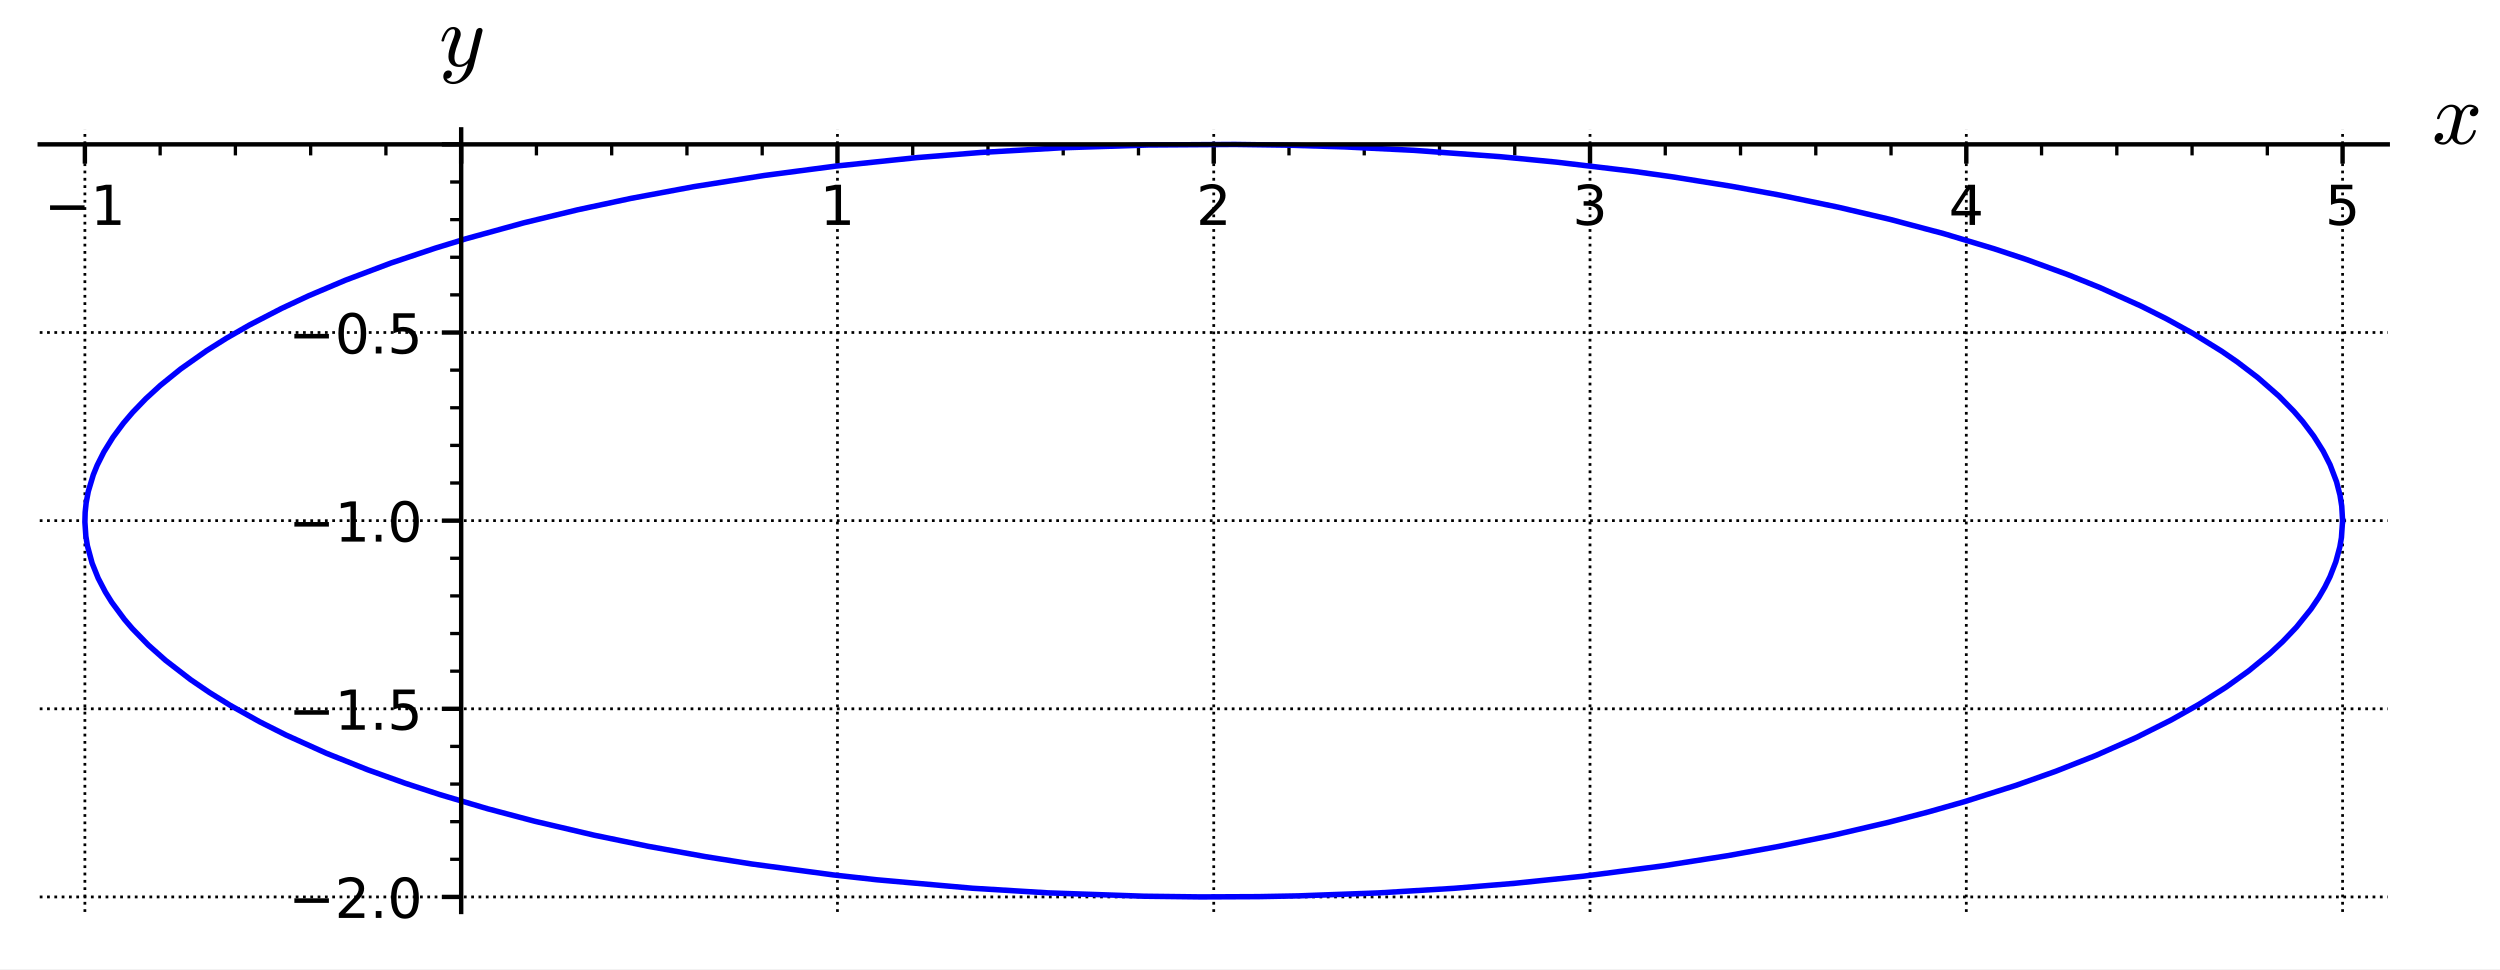
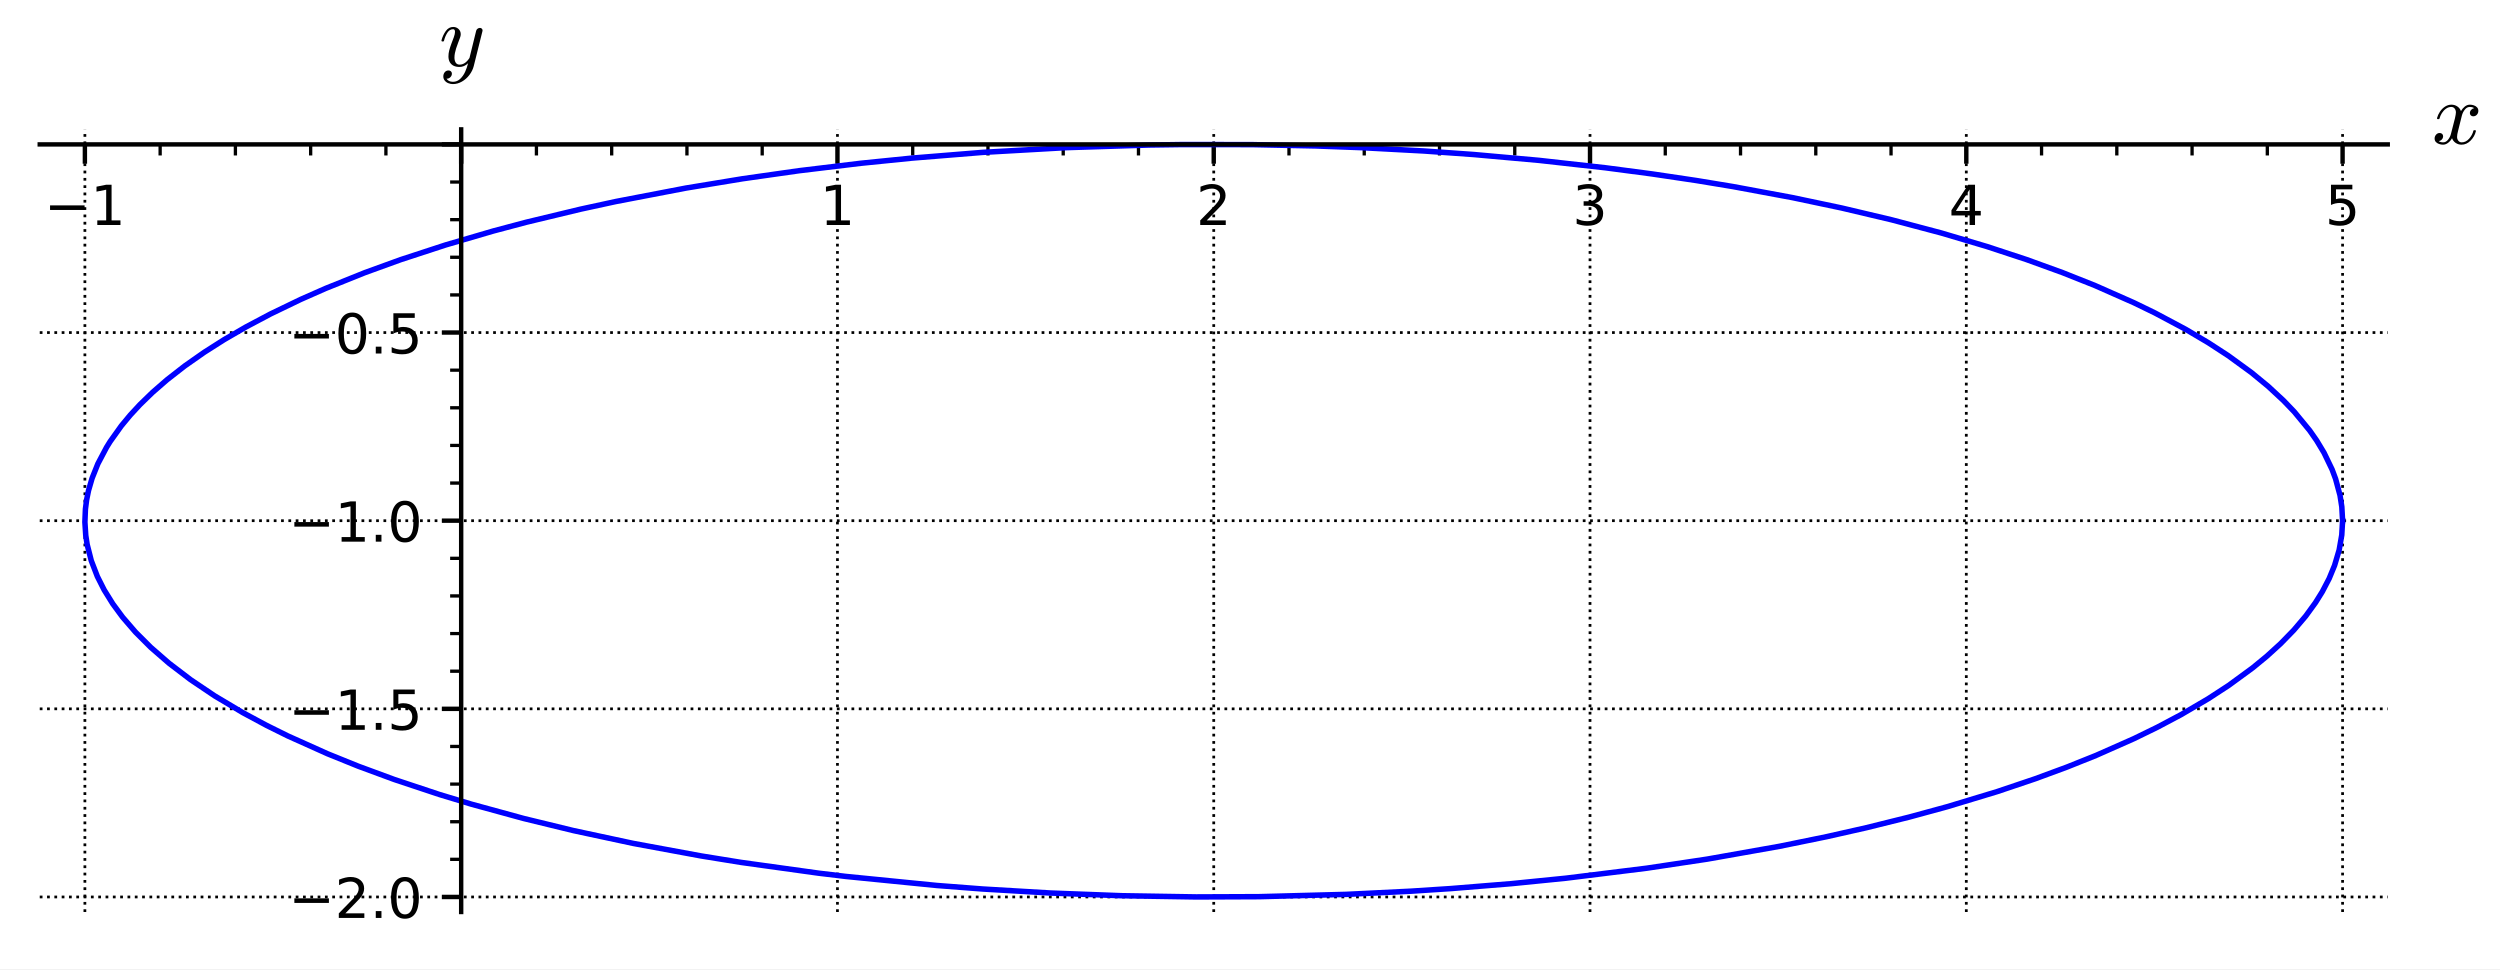
- <svg xmlns="http://www.w3.org/2000/svg" xmlns:xlink="http://www.w3.org/1999/xlink" width="452.962pt" height="175.59pt" viewBox="0 0 452.962 175.59" version="1.1">
+ <svg xmlns="http://www.w3.org/2000/svg" xmlns:xlink="http://www.w3.org/1999/xlink" width="452.962pt" height="175.597pt" viewBox="0 0 452.962 175.597" version="1.1">
  <defs>
    <style type="text/css">*{stroke-linejoin: round; stroke-linecap: butt}</style>
  </defs>
  <g id="figure_1">
    <g id="patch_1">
-       <path d="M 0 175.59  L 452.962 175.59  L 452.962 0  L 0 0  z " style="fill: #ffffff" />
+       <path d="M 0 175.597  L 452.962 175.597  L 452.962 0  L 0 0  z " style="fill: #ffffff" />
    </g>
    <g id="axes_1">
      <g id="patch_2">
-         <path d="M 7.2 165.233  L 432.622 165.233  L 432.622 23.442  L 7.2 23.442  z " style="fill: #ffffff" />
+         <path d="M 7.2 165.239  L 432.622 165.239  L 432.622 23.442  L 7.2 23.442  z " style="fill: #ffffff" />
      </g>
      <g id="matplotlib.axis_1">
        <g id="xtick_1">
          <g id="line2d_1">
-             <path d="M 15.38 165.233  L 15.38 23.442  " clip-path="url(#p1b878c9567)" style="fill: none; stroke-dasharray: 0.5,0.825; stroke-dashoffset: 0; stroke: #000000; stroke-width: 0.5" />
+             <path d="M 15.38 165.239  L 15.38 23.442  " clip-path="url(#p53d3ab15c8)" style="fill: none; stroke-dasharray: 0.5,0.825; stroke-dashoffset: 0; stroke: #000000; stroke-width: 0.5" />
          </g>
          <g id="line2d_2">
            <defs>
-               <path id="m1ddddf507f" d="M 0 0  L 0 3.5  " style="stroke: #000000; stroke-width: 0.8" />
+               <path id="m5b0c1a3093" d="M 0 0  L 0 3.5  " style="stroke: #000000; stroke-width: 0.8" />
            </defs>
            <g>
-               <use xlink:href="#m1ddddf507f" x="15.38" y="26.157" style="stroke: #000000; stroke-width: 0.8" />
+               <use xlink:href="#m5b0c1a3093" x="15.38" y="26.164" style="stroke: #000000; stroke-width: 0.8" />
            </g>
          </g>
          <g id="text_1">
-             <g transform="translate(8.008698 40.75575) scale(0.1 -0.1)">
+             <g transform="translate(8.008743 40.76275) scale(0.1 -0.1)">
              <defs>
                <path id="DejaVuSans-2212" d="M 678 2272  L 4684 2272  L 4684 1741  L 678 1741  L 678 2272  z " transform="scale(0.015625)" />
                <path id="DejaVuSans-31" d="M 794 531  L 1825 531  L 1825 4091  L 703 3866  L 703 4441  L 1819 4666  L 2450 4666  L 2450 531  L 3481 531  L 3481 0  L 794 0  L 794 531  z " transform="scale(0.015625)" />
              </defs>
              <use xlink:href="#DejaVuSans-2212" />
              <use xlink:href="#DejaVuSans-31" x="83.789" />
            </g>
          </g>
        </g>
        <g id="xtick_2">
          <g id="line2d_3">
-             <path d="M 83.557 165.233  L 83.557 23.442  " clip-path="url(#p1b878c9567)" style="fill: none; stroke-dasharray: 0.5,0.825; stroke-dashoffset: 0; stroke: #000000; stroke-width: 0.5" />
+             <path d="M 83.557 165.239  L 83.557 23.442  " clip-path="url(#p53d3ab15c8)" style="fill: none; stroke-dasharray: 0.5,0.825; stroke-dashoffset: 0; stroke: #000000; stroke-width: 0.5" />
          </g>
          <g id="line2d_4">
            <g>
-               <use xlink:href="#m1ddddf507f" x="83.557" y="26.157" style="stroke: #000000; stroke-width: 0.8" />
+               <use xlink:href="#m5b0c1a3093" x="83.557" y="26.164" style="stroke: #000000; stroke-width: 0.8" />
            </g>
          </g>
        </g>
        <g id="xtick_3">
          <g id="line2d_5">
-             <path d="M 151.733 165.233  L 151.733 23.442  " clip-path="url(#p1b878c9567)" style="fill: none; stroke-dasharray: 0.5,0.825; stroke-dashoffset: 0; stroke: #000000; stroke-width: 0.5" />
+             <path d="M 151.733 165.239  L 151.733 23.442  " clip-path="url(#p53d3ab15c8)" style="fill: none; stroke-dasharray: 0.5,0.825; stroke-dashoffset: 0; stroke: #000000; stroke-width: 0.5" />
          </g>
          <g id="line2d_6">
            <g>
-               <use xlink:href="#m1ddddf507f" x="151.733" y="26.157" style="stroke: #000000; stroke-width: 0.8" />
+               <use xlink:href="#m5b0c1a3093" x="151.733" y="26.164" style="stroke: #000000; stroke-width: 0.8" />
            </g>
          </g>
          <g id="text_2">
-             <g transform="translate(148.5521 40.75575) scale(0.1 -0.1)">
+             <g transform="translate(148.5521 40.76275) scale(0.1 -0.1)">
              <use xlink:href="#DejaVuSans-31" />
            </g>
          </g>
        </g>
        <g id="xtick_4">
          <g id="line2d_7">
-             <path d="M 219.91 165.233  L 219.91 23.442  " clip-path="url(#p1b878c9567)" style="fill: none; stroke-dasharray: 0.5,0.825; stroke-dashoffset: 0; stroke: #000000; stroke-width: 0.5" />
+             <path d="M 219.91 165.239  L 219.91 23.442  " clip-path="url(#p53d3ab15c8)" style="fill: none; stroke-dasharray: 0.5,0.825; stroke-dashoffset: 0; stroke: #000000; stroke-width: 0.5" />
          </g>
          <g id="line2d_8">
            <g>
-               <use xlink:href="#m1ddddf507f" x="219.91" y="26.157" style="stroke: #000000; stroke-width: 0.8" />
+               <use xlink:href="#m5b0c1a3093" x="219.91" y="26.164" style="stroke: #000000; stroke-width: 0.8" />
            </g>
          </g>
          <g id="text_3">
-             <g transform="translate(216.7288 40.75575) scale(0.1 -0.1)">
+             <g transform="translate(216.7289 40.76275) scale(0.1 -0.1)">
              <defs>
                <path id="DejaVuSans-32" d="M 1228 531  L 3431 531  L 3431 0  L 469 0  L 469 531  Q 828 903 1448 1529  Q 2069 2156 2228 2338  Q 2531 2678 2651 2914  Q 2772 3150 2772 3378  Q 2772 3750 2511 3984  Q 2250 4219 1831 4219  Q 1534 4219 1204 4116  Q 875 4013 500 3803  L 500 4441  Q 881 4594 1212 4672  Q 1544 4750 1819 4750  Q 2544 4750 2975 4387  Q 3406 4025 3406 3419  Q 3406 3131 3298 2873  Q 3191 2616 2906 2266  Q 2828 2175 2409 1742  Q 1991 1309 1228 531  z " transform="scale(0.015625)" />
              </defs>
              <use xlink:href="#DejaVuSans-32" />
            </g>
          </g>
        </g>
        <g id="xtick_5">
          <g id="line2d_9">
-             <path d="M 288.087 165.233  L 288.087 23.442  " clip-path="url(#p1b878c9567)" style="fill: none; stroke-dasharray: 0.5,0.825; stroke-dashoffset: 0; stroke: #000000; stroke-width: 0.5" />
+             <path d="M 288.087 165.239  L 288.087 23.442  " clip-path="url(#p53d3ab15c8)" style="fill: none; stroke-dasharray: 0.5,0.825; stroke-dashoffset: 0; stroke: #000000; stroke-width: 0.5" />
          </g>
          <g id="line2d_10">
            <g>
-               <use xlink:href="#m1ddddf507f" x="288.087" y="26.157" style="stroke: #000000; stroke-width: 0.8" />
+               <use xlink:href="#m5b0c1a3093" x="288.087" y="26.164" style="stroke: #000000; stroke-width: 0.8" />
            </g>
          </g>
          <g id="text_4">
-             <g transform="translate(284.9056 40.75575) scale(0.1 -0.1)">
+             <g transform="translate(284.9056 40.76275) scale(0.1 -0.1)">
              <defs>
                <path id="DejaVuSans-33" d="M 2597 2516  Q 3050 2419 3304 2112  Q 3559 1806 3559 1356  Q 3559 666 3084 287  Q 2609 -91 1734 -91  Q 1441 -91 1130 -33  Q 819 25 488 141  L 488 750  Q 750 597 1062 519  Q 1375 441 1716 441  Q 2309 441 2620 675  Q 2931 909 2931 1356  Q 2931 1769 2642 2001  Q 2353 2234 1838 2234  L 1294 2234  L 1294 2753  L 1863 2753  Q 2328 2753 2575 2939  Q 2822 3125 2822 3475  Q 2822 3834 2567 4026  Q 2313 4219 1838 4219  Q 1578 4219 1281 4162  Q 984 4106 628 3988  L 628 4550  Q 988 4650 1302 4700  Q 1616 4750 1894 4750  Q 2613 4750 3031 4423  Q 3450 4097 3450 3541  Q 3450 3153 3228 2886  Q 3006 2619 2597 2516  z " transform="scale(0.015625)" />
              </defs>
              <use xlink:href="#DejaVuSans-33" />
            </g>
          </g>
        </g>
        <g id="xtick_6">
          <g id="line2d_11">
-             <path d="M 356.264 165.233  L 356.264 23.442  " clip-path="url(#p1b878c9567)" style="fill: none; stroke-dasharray: 0.5,0.825; stroke-dashoffset: 0; stroke: #000000; stroke-width: 0.5" />
+             <path d="M 356.264 165.239  L 356.264 23.442  " clip-path="url(#p53d3ab15c8)" style="fill: none; stroke-dasharray: 0.5,0.825; stroke-dashoffset: 0; stroke: #000000; stroke-width: 0.5" />
          </g>
          <g id="line2d_12">
            <g>
-               <use xlink:href="#m1ddddf507f" x="356.264" y="26.157" style="stroke: #000000; stroke-width: 0.8" />
+               <use xlink:href="#m5b0c1a3093" x="356.264" y="26.164" style="stroke: #000000; stroke-width: 0.8" />
            </g>
          </g>
          <g id="text_5">
-             <g transform="translate(353.0823 40.75575) scale(0.1 -0.1)">
+             <g transform="translate(353.0824 40.76275) scale(0.1 -0.1)">
              <defs>
                <path id="DejaVuSans-34" d="M 2419 4116  L 825 1625  L 2419 1625  L 2419 4116  z M 2253 4666  L 3047 4666  L 3047 1625  L 3713 1625  L 3713 1100  L 3047 1100  L 3047 0  L 2419 0  L 2419 1100  L 313 1100  L 313 1709  L 2253 4666  z " transform="scale(0.015625)" />
              </defs>
              <use xlink:href="#DejaVuSans-34" />
            </g>
          </g>
        </g>
        <g id="xtick_7">
          <g id="line2d_13">
-             <path d="M 424.44 165.233  L 424.44 23.442  " clip-path="url(#p1b878c9567)" style="fill: none; stroke-dasharray: 0.5,0.825; stroke-dashoffset: 0; stroke: #000000; stroke-width: 0.5" />
+             <path d="M 424.44 165.239  L 424.44 23.442  " clip-path="url(#p53d3ab15c8)" style="fill: none; stroke-dasharray: 0.5,0.825; stroke-dashoffset: 0; stroke: #000000; stroke-width: 0.5" />
          </g>
          <g id="line2d_14">
            <g>
-               <use xlink:href="#m1ddddf507f" x="424.44" y="26.157" style="stroke: #000000; stroke-width: 0.8" />
+               <use xlink:href="#m5b0c1a3093" x="424.44" y="26.164" style="stroke: #000000; stroke-width: 0.8" />
            </g>
          </g>
          <g id="text_6">
-             <g transform="translate(421.2591 40.75575) scale(0.1 -0.1)">
+             <g transform="translate(421.2591 40.76275) scale(0.1 -0.1)">
              <defs>
                <path id="DejaVuSans-35" d="M 691 4666  L 3169 4666  L 3169 4134  L 1269 4134  L 1269 2991  Q 1406 3038 1543 3061  Q 1681 3084 1819 3084  Q 2600 3084 3056 2656  Q 3513 2228 3513 1497  Q 3513 744 3044 326  Q 2575 -91 1722 -91  Q 1428 -91 1123 -41  Q 819 9 494 109  L 494 744  Q 775 591 1075 516  Q 1375 441 1709 441  Q 2250 441 2565 725  Q 2881 1009 2881 1497  Q 2881 1984 2565 2268  Q 2250 2553 1709 2553  Q 1456 2553 1204 2497  Q 953 2441 691 2322  L 691 4666  z " transform="scale(0.015625)" />
              </defs>
              <use xlink:href="#DejaVuSans-35" />
            </g>
          </g>
        </g>
        <g id="xtick_8">
          <g id="line2d_15">
            <defs>
-               <path id="m2269f66176" d="M 0 0  L 0 2  " style="stroke: #000000; stroke-width: 0.6" />
+               <path id="m8bf6e10039" d="M 0 0  L 0 2  " style="stroke: #000000; stroke-width: 0.6" />
            </defs>
            <g>
-               <use xlink:href="#m2269f66176" x="29.015" y="26.157" style="stroke: #000000; stroke-width: 0.6" />
+               <use xlink:href="#m8bf6e10039" x="29.015" y="26.164" style="stroke: #000000; stroke-width: 0.6" />
            </g>
          </g>
        </g>
        <g id="xtick_9">
          <g id="line2d_16">
            <g>
-               <use xlink:href="#m2269f66176" x="42.65" y="26.157" style="stroke: #000000; stroke-width: 0.6" />
+               <use xlink:href="#m8bf6e10039" x="42.651" y="26.164" style="stroke: #000000; stroke-width: 0.6" />
            </g>
          </g>
        </g>
        <g id="xtick_10">
          <g id="line2d_17">
            <g>
-               <use xlink:href="#m2269f66176" x="56.286" y="26.157" style="stroke: #000000; stroke-width: 0.6" />
+               <use xlink:href="#m8bf6e10039" x="56.286" y="26.164" style="stroke: #000000; stroke-width: 0.6" />
            </g>
          </g>
        </g>
        <g id="xtick_11">
          <g id="line2d_18">
            <g>
-               <use xlink:href="#m2269f66176" x="69.921" y="26.157" style="stroke: #000000; stroke-width: 0.6" />
+               <use xlink:href="#m8bf6e10039" x="69.921" y="26.164" style="stroke: #000000; stroke-width: 0.6" />
            </g>
          </g>
        </g>
        <g id="xtick_12">
          <g id="line2d_19">
            <g>
-               <use xlink:href="#m2269f66176" x="97.192" y="26.157" style="stroke: #000000; stroke-width: 0.6" />
+               <use xlink:href="#m8bf6e10039" x="97.192" y="26.164" style="stroke: #000000; stroke-width: 0.6" />
            </g>
          </g>
        </g>
        <g id="xtick_13">
          <g id="line2d_20">
            <g>
-               <use xlink:href="#m2269f66176" x="110.827" y="26.157" style="stroke: #000000; stroke-width: 0.6" />
+               <use xlink:href="#m8bf6e10039" x="110.827" y="26.164" style="stroke: #000000; stroke-width: 0.6" />
            </g>
          </g>
        </g>
        <g id="xtick_14">
          <g id="line2d_21">
            <g>
-               <use xlink:href="#m2269f66176" x="124.463" y="26.157" style="stroke: #000000; stroke-width: 0.6" />
+               <use xlink:href="#m8bf6e10039" x="124.463" y="26.164" style="stroke: #000000; stroke-width: 0.6" />
            </g>
          </g>
        </g>
        <g id="xtick_15">
          <g id="line2d_22">
            <g>
-               <use xlink:href="#m2269f66176" x="138.098" y="26.157" style="stroke: #000000; stroke-width: 0.6" />
+               <use xlink:href="#m8bf6e10039" x="138.098" y="26.164" style="stroke: #000000; stroke-width: 0.6" />
            </g>
          </g>
        </g>
        <g id="xtick_16">
          <g id="line2d_23">
            <g>
-               <use xlink:href="#m2269f66176" x="165.369" y="26.157" style="stroke: #000000; stroke-width: 0.6" />
+               <use xlink:href="#m8bf6e10039" x="165.369" y="26.164" style="stroke: #000000; stroke-width: 0.6" />
            </g>
          </g>
        </g>
        <g id="xtick_17">
          <g id="line2d_24">
            <g>
-               <use xlink:href="#m2269f66176" x="179.004" y="26.157" style="stroke: #000000; stroke-width: 0.6" />
+               <use xlink:href="#m8bf6e10039" x="179.004" y="26.164" style="stroke: #000000; stroke-width: 0.6" />
            </g>
          </g>
        </g>
        <g id="xtick_18">
          <g id="line2d_25">
            <g>
-               <use xlink:href="#m2269f66176" x="192.639" y="26.157" style="stroke: #000000; stroke-width: 0.6" />
+               <use xlink:href="#m8bf6e10039" x="192.639" y="26.164" style="stroke: #000000; stroke-width: 0.6" />
            </g>
          </g>
        </g>
        <g id="xtick_19">
          <g id="line2d_26">
            <g>
-               <use xlink:href="#m2269f66176" x="206.275" y="26.157" style="stroke: #000000; stroke-width: 0.6" />
+               <use xlink:href="#m8bf6e10039" x="206.275" y="26.164" style="stroke: #000000; stroke-width: 0.6" />
            </g>
          </g>
        </g>
        <g id="xtick_20">
          <g id="line2d_27">
            <g>
-               <use xlink:href="#m2269f66176" x="233.545" y="26.157" style="stroke: #000000; stroke-width: 0.6" />
+               <use xlink:href="#m8bf6e10039" x="233.545" y="26.164" style="stroke: #000000; stroke-width: 0.6" />
            </g>
          </g>
        </g>
        <g id="xtick_21">
          <g id="line2d_28">
            <g>
-               <use xlink:href="#m2269f66176" x="247.181" y="26.157" style="stroke: #000000; stroke-width: 0.6" />
+               <use xlink:href="#m8bf6e10039" x="247.181" y="26.164" style="stroke: #000000; stroke-width: 0.6" />
            </g>
          </g>
        </g>
        <g id="xtick_22">
          <g id="line2d_29">
            <g>
-               <use xlink:href="#m2269f66176" x="260.816" y="26.157" style="stroke: #000000; stroke-width: 0.6" />
+               <use xlink:href="#m8bf6e10039" x="260.816" y="26.164" style="stroke: #000000; stroke-width: 0.6" />
            </g>
          </g>
        </g>
        <g id="xtick_23">
          <g id="line2d_30">
            <g>
-               <use xlink:href="#m2269f66176" x="274.451" y="26.157" style="stroke: #000000; stroke-width: 0.6" />
+               <use xlink:href="#m8bf6e10039" x="274.452" y="26.164" style="stroke: #000000; stroke-width: 0.6" />
            </g>
          </g>
        </g>
        <g id="xtick_24">
          <g id="line2d_31">
            <g>
-               <use xlink:href="#m2269f66176" x="301.722" y="26.157" style="stroke: #000000; stroke-width: 0.6" />
+               <use xlink:href="#m8bf6e10039" x="301.722" y="26.164" style="stroke: #000000; stroke-width: 0.6" />
            </g>
          </g>
        </g>
        <g id="xtick_25">
          <g id="line2d_32">
            <g>
-               <use xlink:href="#m2269f66176" x="315.358" y="26.157" style="stroke: #000000; stroke-width: 0.6" />
+               <use xlink:href="#m8bf6e10039" x="315.358" y="26.164" style="stroke: #000000; stroke-width: 0.6" />
            </g>
          </g>
        </g>
        <g id="xtick_26">
          <g id="line2d_33">
            <g>
-               <use xlink:href="#m2269f66176" x="328.993" y="26.157" style="stroke: #000000; stroke-width: 0.6" />
+               <use xlink:href="#m8bf6e10039" x="328.993" y="26.164" style="stroke: #000000; stroke-width: 0.6" />
            </g>
          </g>
        </g>
        <g id="xtick_27">
          <g id="line2d_34">
            <g>
-               <use xlink:href="#m2269f66176" x="342.628" y="26.157" style="stroke: #000000; stroke-width: 0.6" />
+               <use xlink:href="#m8bf6e10039" x="342.628" y="26.164" style="stroke: #000000; stroke-width: 0.6" />
            </g>
          </g>
        </g>
        <g id="xtick_28">
          <g id="line2d_35">
            <g>
-               <use xlink:href="#m2269f66176" x="369.899" y="26.157" style="stroke: #000000; stroke-width: 0.6" />
+               <use xlink:href="#m8bf6e10039" x="369.899" y="26.164" style="stroke: #000000; stroke-width: 0.6" />
            </g>
          </g>
        </g>
        <g id="xtick_29">
          <g id="line2d_36">
            <g>
-               <use xlink:href="#m2269f66176" x="383.534" y="26.157" style="stroke: #000000; stroke-width: 0.6" />
+               <use xlink:href="#m8bf6e10039" x="383.534" y="26.164" style="stroke: #000000; stroke-width: 0.6" />
            </g>
          </g>
        </g>
        <g id="xtick_30">
          <g id="line2d_37">
            <g>
-               <use xlink:href="#m2269f66176" x="397.17" y="26.157" style="stroke: #000000; stroke-width: 0.6" />
+               <use xlink:href="#m8bf6e10039" x="397.17" y="26.164" style="stroke: #000000; stroke-width: 0.6" />
            </g>
          </g>
        </g>
        <g id="xtick_31">
          <g id="line2d_38">
            <g>
-               <use xlink:href="#m2269f66176" x="410.805" y="26.157" style="stroke: #000000; stroke-width: 0.6" />
+               <use xlink:href="#m8bf6e10039" x="410.805" y="26.164" style="stroke: #000000; stroke-width: 0.6" />
            </g>
          </g>
        </g>
        <g id="text_7">
-           <g transform="translate(440.6215 26.15731) scale(0.16 -0.16)">
+           <g transform="translate(440.6216 26.16432) scale(0.16 -0.16)">
            <defs>
              <path id="Cmmi10-78" d="M 500 184  Q 613 97 819 97  Q 1019 97 1172 289  Q 1325 481 1381 709  L 1672 1844  Q 1741 2153 1741 2266  Q 1741 2425 1652 2544  Q 1563 2663 1403 2663  Q 1200 2663 1022 2536  Q 844 2409 722 2214  Q 600 2019 550 1819  Q 538 1778 500 1778  L 422 1778  Q 372 1778 372 1838  L 372 1856  Q 434 2094 584 2320  Q 734 2547 951 2687  Q 1169 2828 1416 2828  Q 1650 2828 1839 2703  Q 2028 2578 2106 2363  Q 2216 2559 2386 2693  Q 2556 2828 2759 2828  Q 2897 2828 3040 2779  Q 3184 2731 3275 2631  Q 3366 2531 3366 2381  Q 3366 2219 3261 2101  Q 3156 1984 2994 1984  Q 2891 1984 2822 2050  Q 2753 2116 2753 2216  Q 2753 2350 2845 2451  Q 2938 2553 3066 2572  Q 2950 2663 2747 2663  Q 2541 2663 2389 2472  Q 2238 2281 2175 2047  L 1894 916  Q 1825 659 1825 494  Q 1825 331 1917 214  Q 2009 97 2163 97  Q 2463 97 2698 361  Q 2934 625 3009 941  Q 3022 978 3059 978  L 3138 978  Q 3163 978 3178 961  Q 3194 944 3194 922  Q 3194 916 3188 903  Q 3097 522 2806 225  Q 2516 -72 2150 -72  Q 1916 -72 1727 54  Q 1538 181 1459 397  Q 1359 209 1182 68  Q 1006 -72 806 -72  Q 669 -72 523 -23  Q 378 25 287 125  Q 197 225 197 378  Q 197 528 301 651  Q 406 775 563 775  Q 669 775 741 711  Q 813 647 813 544  Q 813 409 723 309  Q 634 209 500 184  z " transform="scale(0.015625)" />
            </defs>
            <use xlink:href="#Cmmi10-78" transform="translate(0 0.8125)" />
          </g>
        </g>
      </g>
      <g id="matplotlib.axis_2">
        <g id="ytick_1">
          <g id="line2d_39">
-             <path d="M 7.2 162.511  L 432.622 162.511  " clip-path="url(#p1b878c9567)" style="fill: none; stroke-dasharray: 0.5,0.825; stroke-dashoffset: 0; stroke: #000000; stroke-width: 0.5" />
+             <path d="M 7.2 162.518  L 432.622 162.518  " clip-path="url(#p53d3ab15c8)" style="fill: none; stroke-dasharray: 0.5,0.825; stroke-dashoffset: 0; stroke: #000000; stroke-width: 0.5" />
          </g>
          <g id="line2d_40">
            <defs>
-               <path id="m6048bd0881" d="M 0 0  L -3.5 0  " style="stroke: #000000; stroke-width: 0.8" />
+               <path id="m24bc384030" d="M 0 0  L -3.5 0  " style="stroke: #000000; stroke-width: 0.8" />
            </defs>
            <g>
-               <use xlink:href="#m6048bd0881" x="83.557" y="162.511" style="stroke: #000000; stroke-width: 0.8" />
+               <use xlink:href="#m24bc384030" x="83.557" y="162.518" style="stroke: #000000; stroke-width: 0.8" />
            </g>
          </g>
          <g id="text_8">
-             <g transform="translate(52.27374 166.31) scale(0.1 -0.1)">
+             <g transform="translate(52.27378 166.317) scale(0.1 -0.1)">
              <defs>
                <path id="DejaVuSans-2e" d="M 684 794  L 1344 794  L 1344 0  L 684 0  L 684 794  z " transform="scale(0.015625)" />
                <path id="DejaVuSans-30" d="M 2034 4250  Q 1547 4250 1301 3770  Q 1056 3291 1056 2328  Q 1056 1369 1301 889  Q 1547 409 2034 409  Q 2525 409 2770 889  Q 3016 1369 3016 2328  Q 3016 3291 2770 3770  Q 2525 4250 2034 4250  z M 2034 4750  Q 2819 4750 3233 4129  Q 3647 3509 3647 2328  Q 3647 1150 3233 529  Q 2819 -91 2034 -91  Q 1250 -91 836 529  Q 422 1150 422 2328  Q 422 3509 836 4129  Q 1250 4750 2034 4750  z " transform="scale(0.015625)" />
              </defs>
              <use xlink:href="#DejaVuSans-2212" />
              <use xlink:href="#DejaVuSans-32" x="83.789" />
              <use xlink:href="#DejaVuSans-2e" x="147.412" />
              <use xlink:href="#DejaVuSans-30" x="179.199" />
            </g>
          </g>
        </g>
        <g id="ytick_2">
          <g id="line2d_41">
-             <path d="M 7.2 128.422  L 432.622 128.422  " clip-path="url(#p1b878c9567)" style="fill: none; stroke-dasharray: 0.5,0.825; stroke-dashoffset: 0; stroke: #000000; stroke-width: 0.5" />
+             <path d="M 7.2 128.429  L 432.622 128.429  " clip-path="url(#p53d3ab15c8)" style="fill: none; stroke-dasharray: 0.5,0.825; stroke-dashoffset: 0; stroke: #000000; stroke-width: 0.5" />
          </g>
          <g id="line2d_42">
            <g>
-               <use xlink:href="#m6048bd0881" x="83.557" y="128.422" style="stroke: #000000; stroke-width: 0.8" />
+               <use xlink:href="#m24bc384030" x="83.557" y="128.429" style="stroke: #000000; stroke-width: 0.8" />
            </g>
          </g>
          <g id="text_9">
-             <g transform="translate(52.27374 132.2217) scale(0.1 -0.1)">
+             <g transform="translate(52.27378 132.2287) scale(0.1 -0.1)">
              <use xlink:href="#DejaVuSans-2212" />
              <use xlink:href="#DejaVuSans-31" x="83.789" />
              <use xlink:href="#DejaVuSans-2e" x="147.412" />
              <use xlink:href="#DejaVuSans-35" x="179.199" />
            </g>
          </g>
        </g>
        <g id="ytick_3">
          <g id="line2d_43">
-             <path d="M 7.2 94.334  L 432.622 94.334  " clip-path="url(#p1b878c9567)" style="fill: none; stroke-dasharray: 0.5,0.825; stroke-dashoffset: 0; stroke: #000000; stroke-width: 0.5" />
+             <path d="M 7.2 94.341  L 432.622 94.341  " clip-path="url(#p53d3ab15c8)" style="fill: none; stroke-dasharray: 0.5,0.825; stroke-dashoffset: 0; stroke: #000000; stroke-width: 0.5" />
          </g>
          <g id="line2d_44">
            <g>
-               <use xlink:href="#m6048bd0881" x="83.557" y="94.334" style="stroke: #000000; stroke-width: 0.8" />
+               <use xlink:href="#m24bc384030" x="83.557" y="94.341" style="stroke: #000000; stroke-width: 0.8" />
            </g>
          </g>
          <g id="text_10">
-             <g transform="translate(52.27374 98.13329) scale(0.1 -0.1)">
+             <g transform="translate(52.27378 98.14029) scale(0.1 -0.1)">
              <use xlink:href="#DejaVuSans-2212" />
              <use xlink:href="#DejaVuSans-31" x="83.789" />
              <use xlink:href="#DejaVuSans-2e" x="147.412" />
              <use xlink:href="#DejaVuSans-30" x="179.199" />
            </g>
          </g>
        </g>
        <g id="ytick_4">
          <g id="line2d_45">
-             <path d="M 7.2 60.246  L 432.622 60.246  " clip-path="url(#p1b878c9567)" style="fill: none; stroke-dasharray: 0.5,0.825; stroke-dashoffset: 0; stroke: #000000; stroke-width: 0.5" />
+             <path d="M 7.2 60.253  L 432.622 60.253  " clip-path="url(#p53d3ab15c8)" style="fill: none; stroke-dasharray: 0.5,0.825; stroke-dashoffset: 0; stroke: #000000; stroke-width: 0.5" />
          </g>
          <g id="line2d_46">
            <g>
-               <use xlink:href="#m6048bd0881" x="83.557" y="60.246" style="stroke: #000000; stroke-width: 0.8" />
+               <use xlink:href="#m24bc384030" x="83.557" y="60.253" style="stroke: #000000; stroke-width: 0.8" />
            </g>
          </g>
          <g id="text_11">
-             <g transform="translate(52.27374 64.04491) scale(0.1 -0.1)">
+             <g transform="translate(52.27378 64.05191) scale(0.1 -0.1)">
              <use xlink:href="#DejaVuSans-2212" />
              <use xlink:href="#DejaVuSans-30" x="83.789" />
              <use xlink:href="#DejaVuSans-2e" x="147.412" />
              <use xlink:href="#DejaVuSans-35" x="179.199" />
            </g>
          </g>
        </g>
        <g id="ytick_5">
          <g id="line2d_47">
-             <path d="M 7.2 26.157  L 432.622 26.157  " clip-path="url(#p1b878c9567)" style="fill: none; stroke-dasharray: 0.5,0.825; stroke-dashoffset: 0; stroke: #000000; stroke-width: 0.5" />
+             <path d="M 7.2 26.164  L 432.622 26.164  " clip-path="url(#p53d3ab15c8)" style="fill: none; stroke-dasharray: 0.5,0.825; stroke-dashoffset: 0; stroke: #000000; stroke-width: 0.5" />
          </g>
          <g id="line2d_48">
            <g>
-               <use xlink:href="#m6048bd0881" x="83.557" y="26.157" style="stroke: #000000; stroke-width: 0.8" />
+               <use xlink:href="#m24bc384030" x="83.557" y="26.164" style="stroke: #000000; stroke-width: 0.8" />
            </g>
          </g>
        </g>
        <g id="ytick_6">
          <g id="line2d_49">
            <defs>
-               <path id="mc203711607" d="M 0 0  L -2 0  " style="stroke: #000000; stroke-width: 0.6" />
+               <path id="mcd24eca8e5" d="M 0 0  L -2 0  " style="stroke: #000000; stroke-width: 0.6" />
            </defs>
            <g>
-               <use xlink:href="#mc203711607" x="83.557" y="155.693" style="stroke: #000000; stroke-width: 0.6" />
+               <use xlink:href="#mcd24eca8e5" x="83.557" y="155.7" style="stroke: #000000; stroke-width: 0.6" />
            </g>
          </g>
        </g>
        <g id="ytick_7">
          <g id="line2d_50">
            <g>
-               <use xlink:href="#mc203711607" x="83.557" y="148.875" style="stroke: #000000; stroke-width: 0.6" />
+               <use xlink:href="#mcd24eca8e5" x="83.557" y="148.882" style="stroke: #000000; stroke-width: 0.6" />
            </g>
          </g>
        </g>
        <g id="ytick_8">
          <g id="line2d_51">
            <g>
-               <use xlink:href="#mc203711607" x="83.557" y="142.058" style="stroke: #000000; stroke-width: 0.6" />
+               <use xlink:href="#mcd24eca8e5" x="83.557" y="142.065" style="stroke: #000000; stroke-width: 0.6" />
            </g>
          </g>
        </g>
        <g id="ytick_9">
          <g id="line2d_52">
            <g>
-               <use xlink:href="#mc203711607" x="83.557" y="135.24" style="stroke: #000000; stroke-width: 0.6" />
+               <use xlink:href="#mcd24eca8e5" x="83.557" y="135.247" style="stroke: #000000; stroke-width: 0.6" />
            </g>
          </g>
        </g>
        <g id="ytick_10">
          <g id="line2d_53">
            <g>
-               <use xlink:href="#mc203711607" x="83.557" y="121.605" style="stroke: #000000; stroke-width: 0.6" />
+               <use xlink:href="#mcd24eca8e5" x="83.557" y="121.612" style="stroke: #000000; stroke-width: 0.6" />
            </g>
          </g>
        </g>
        <g id="ytick_11">
          <g id="line2d_54">
            <g>
-               <use xlink:href="#mc203711607" x="83.557" y="114.787" style="stroke: #000000; stroke-width: 0.6" />
+               <use xlink:href="#mcd24eca8e5" x="83.557" y="114.794" style="stroke: #000000; stroke-width: 0.6" />
            </g>
          </g>
        </g>
        <g id="ytick_12">
          <g id="line2d_55">
            <g>
-               <use xlink:href="#mc203711607" x="83.557" y="107.969" style="stroke: #000000; stroke-width: 0.6" />
+               <use xlink:href="#mcd24eca8e5" x="83.557" y="107.976" style="stroke: #000000; stroke-width: 0.6" />
            </g>
          </g>
        </g>
        <g id="ytick_13">
          <g id="line2d_56">
            <g>
-               <use xlink:href="#mc203711607" x="83.557" y="101.152" style="stroke: #000000; stroke-width: 0.6" />
+               <use xlink:href="#mcd24eca8e5" x="83.557" y="101.159" style="stroke: #000000; stroke-width: 0.6" />
            </g>
          </g>
        </g>
        <g id="ytick_14">
          <g id="line2d_57">
            <g>
-               <use xlink:href="#mc203711607" x="83.557" y="87.516" style="stroke: #000000; stroke-width: 0.6" />
+               <use xlink:href="#mcd24eca8e5" x="83.557" y="87.523" style="stroke: #000000; stroke-width: 0.6" />
            </g>
          </g>
        </g>
        <g id="ytick_15">
          <g id="line2d_58">
            <g>
-               <use xlink:href="#mc203711607" x="83.557" y="80.699" style="stroke: #000000; stroke-width: 0.6" />
+               <use xlink:href="#mcd24eca8e5" x="83.557" y="80.706" style="stroke: #000000; stroke-width: 0.6" />
            </g>
          </g>
        </g>
        <g id="ytick_16">
          <g id="line2d_59">
            <g>
-               <use xlink:href="#mc203711607" x="83.557" y="73.881" style="stroke: #000000; stroke-width: 0.6" />
+               <use xlink:href="#mcd24eca8e5" x="83.557" y="73.888" style="stroke: #000000; stroke-width: 0.6" />
            </g>
          </g>
        </g>
        <g id="ytick_17">
          <g id="line2d_60">
            <g>
-               <use xlink:href="#mc203711607" x="83.557" y="67.063" style="stroke: #000000; stroke-width: 0.6" />
+               <use xlink:href="#mcd24eca8e5" x="83.557" y="67.07" style="stroke: #000000; stroke-width: 0.6" />
            </g>
          </g>
        </g>
        <g id="ytick_18">
          <g id="line2d_61">
            <g>
-               <use xlink:href="#mc203711607" x="83.557" y="53.428" style="stroke: #000000; stroke-width: 0.6" />
+               <use xlink:href="#mcd24eca8e5" x="83.557" y="53.435" style="stroke: #000000; stroke-width: 0.6" />
            </g>
          </g>
        </g>
        <g id="ytick_19">
          <g id="line2d_62">
            <g>
-               <use xlink:href="#mc203711607" x="83.557" y="46.61" style="stroke: #000000; stroke-width: 0.6" />
+               <use xlink:href="#mcd24eca8e5" x="83.557" y="46.617" style="stroke: #000000; stroke-width: 0.6" />
            </g>
          </g>
        </g>
        <g id="ytick_20">
          <g id="line2d_63">
            <g>
-               <use xlink:href="#mc203711607" x="83.557" y="39.793" style="stroke: #000000; stroke-width: 0.6" />
+               <use xlink:href="#mcd24eca8e5" x="83.557" y="39.8" style="stroke: #000000; stroke-width: 0.6" />
            </g>
          </g>
        </g>
        <g id="ytick_21">
          <g id="line2d_64">
            <g>
-               <use xlink:href="#mc203711607" x="83.557" y="32.975" style="stroke: #000000; stroke-width: 0.6" />
+               <use xlink:href="#mcd24eca8e5" x="83.557" y="32.982" style="stroke: #000000; stroke-width: 0.6" />
            </g>
          </g>
        </g>
        <g id="text_12">
-           <g transform="translate(79.55655 12.0825) scale(0.16 -0.16)">
+           <g transform="translate(79.55659 12.0825) scale(0.16 -0.16)">
            <defs>
              <path id="Cmmi10-79" d="M 538 -916  Q 672 -1147 1006 -1147  Q 1309 -1147 1531 -934  Q 1753 -722 1889 -420  Q 2025 -119 2100 197  Q 1816 -72 1484 -72  Q 1231 -72 1053 15  Q 875 103 776 276  Q 678 450 678 697  Q 678 906 734 1126  Q 791 1347 892 1617  Q 994 1888 1069 2088  Q 1153 2322 1153 2472  Q 1153 2663 1013 2663  Q 759 2663 595 2402  Q 431 2141 353 1819  Q 341 1778 300 1778  L 225 1778  Q 172 1778 172 1838  L 172 1856  Q 275 2238 487 2533  Q 700 2828 1025 2828  Q 1253 2828 1411 2678  Q 1569 2528 1569 2297  Q 1569 2178 1516 2047  Q 1488 1969 1388 1706  Q 1288 1444 1234 1272  Q 1181 1100 1147 934  Q 1113 769 1113 603  Q 1113 391 1203 244  Q 1294 97 1491 97  Q 1888 97 2203 581  L 2688 2553  Q 2709 2638 2787 2698  Q 2866 2759 2956 2759  Q 3034 2759 3092 2709  Q 3150 2659 3150 2578  Q 3150 2541 3144 2528  L 2509 -19  Q 2425 -347 2200 -647  Q 1975 -947 1658 -1130  Q 1341 -1313 997 -1313  Q 831 -1313 668 -1248  Q 506 -1184 406 -1056  Q 306 -928 306 -756  Q 306 -581 409 -453  Q 513 -325 684 -325  Q 788 -325 858 -389  Q 928 -453 928 -556  Q 928 -703 818 -812  Q 709 -922 563 -922  Q 556 -919 550 -917  Q 544 -916 538 -916  z " transform="scale(0.015625)" />
            </defs>
            <use xlink:href="#Cmmi10-79" transform="translate(0 0.8125)" />
          </g>
        </g>
      </g>
      <g id="line2d_65">
-         <path d="M 424.44 94.334  L 424.288 91.706  L 423.97 89.711  L 423.343 87.282  L 422.174 84.213  L 420.921 81.741  L 419.219 79.028  L 417.259 76.427  L 415.636 74.546  L 412.922 71.778  L 409.087 68.418  L 405.302 65.539  L 402.535 63.637  L 397.334 60.417  L 392.567 57.786  L 387.897 55.443  L 380.524 52.123  L 374.749 49.79  L 367 46.962  L 361.283 45.066  L 352.227 42.346  L 342.428 39.743  L 333.1 37.549  L 322.494 35.353  L 313.691 33.746  L 302.779 32.004  L 295.795 31.023  L 281.951 29.37  L 271.818 28.389  L 256.2 27.239  L 243.633 26.617  L 233.225 26.302  L 223.736 26.169  L 208.002 26.273  L 192.24 26.784  L 177.732 27.623  L 166.103 28.559  L 151.377 30.099  L 138.525 31.787  L 125.646 33.83  L 114.309 35.947  L 104.684 38.006  L 94.926 40.367  L 84.491 43.241  L 78.903 44.949  L 70.854 47.65  L 62.573 50.774  L 55.948 53.579  L 50.985 55.897  L 45.144 58.917  L 41.02 61.284  L 37.415 63.552  L 32.734 66.852  L 29.06 69.819  L 26.417 72.24  L 24.045 74.7  L 22.377 76.654  L 20.455 79.241  L 18.815 81.892  L 17.614 84.284  L 16.903 86.03  L 16.002 89.021  L 15.611 91.09  L 15.431 92.81  L 15.381 94.586  L 15.554 97.147  L 15.836 98.887  L 16.685 102.024  L 17.785 104.758  L 19.088 107.257  L 20.248 109.121  L 22.538 112.213  L 23.981 113.897  L 26.878 116.871  L 29.979 119.63  L 34.527 123.135  L 37.988 125.491  L 41.698 127.789  L 47.055 130.778  L 51.826 133.179  L 59.156 136.486  L 66.612 139.466  L 73.463 141.927  L 79.661 143.958  L 88.335 146.531  L 96.867 148.794  L 107.659 151.326  L 117.454 153.34  L 127.834 155.212  L 136.213 156.541  L 150.965 158.521  L 158.846 159.401  L 176.228 160.938  L 189.968 161.776  L 207.238 162.38  L 217.551 162.506  L 228.003 162.457  L 235.273 162.318  L 249.679 161.785  L 263.464 160.947  L 274.515 160.036  L 286.896 158.751  L 301.35 156.873  L 312.909 155.055  L 322.242 153.364  L 332.03 151.354  L 342.258 148.968  L 349.381 147.112  L 355.775 145.295  L 365.241 142.306  L 372.481 139.739  L 379.71 136.887  L 386.972 133.666  L 393.385 130.45  L 398.436 127.602  L 403.282 124.532  L 407.418 121.564  L 411.25 118.422  L 413.592 116.243  L 416.077 113.631  L 418.719 110.347  L 420.153 108.22  L 421.234 106.358  L 422.16 104.487  L 423.21 101.8  L 423.94 99.1  L 424.233 97.405  L 424.44 94.334  L 424.44 94.334  " clip-path="url(#p1b878c9567)" style="fill: none; stroke: #0000ff; stroke-linecap: square" />
+         <path d="M 424.44 94.341  L 424.301 91.827  L 423.976 89.748  L 423.172 86.76  L 422.54 85.068  L 421.076 82.027  L 419.736 79.803  L 418.471 77.991  L 415.692 74.615  L 413.759 72.597  L 410.965 70.004  L 407.91 67.49  L 403.73 64.447  L 400.103 62.087  L 396.026 59.675  L 390.438 56.698  L 386.644 54.855  L 379.622 51.751  L 373.696 49.393  L 367.173 47.028  L 360.019 44.673  L 351.719 42.21  L 342.714 39.821  L 333.676 37.684  L 324.744 35.801  L 313.993 33.805  L 307.355 32.709  L 299.335 31.515  L 290.881 30.4  L 278.847 29.056  L 267.002 27.996  L 258.053 27.36  L 246.788 26.756  L 238.388 26.443  L 226.83 26.203  L 214.276 26.19  L 208.178 26.277  L 193.127 26.751  L 178.051 27.607  L 165.177 28.651  L 155.938 29.585  L 144.714 30.939  L 134.548 32.386  L 124.277 34.076  L 111.582 36.512  L 105.154 37.907  L 95.349 40.266  L 89.431 41.839  L 80.727 44.385  L 72.633 47.033  L 66.114 49.397  L 58.991 52.26  L 54.486 54.248  L 49.005 56.889  L 44.496 59.281  L 40.611 61.538  L 37.01 63.827  L 33.501 66.285  L 30.256 68.815  L 27.642 71.09  L 25.362 73.302  L 23.593 75.215  L 21.993 77.145  L 19.959 79.996  L 19.303 81.053  L 17.734 84.028  L 16.683 86.657  L 16.039 88.87  L 15.694 90.566  L 15.477 92.241  L 15.381 94.589  L 15.535 96.994  L 15.787 98.642  L 16.534 101.575  L 17.635 104.437  L 18.866 106.875  L 20.435 109.404  L 22.218 111.822  L 24.56 114.537  L 27.308 117.283  L 30.613 120.159  L 34.532 123.146  L 38.901 126.084  L 44.005 129.126  L 48.316 131.441  L 52.16 133.346  L 59.354 136.576  L 64.92 138.827  L 71.446 141.234  L 79.617 143.951  L 85.406 145.702  L 94.857 148.29  L 103.882 150.486  L 114.728 152.812  L 127.031 155.083  L 134.271 156.254  L 148.332 158.207  L 153.245 158.795  L 169.751 160.436  L 178.103 161.078  L 190.388 161.804  L 203.207 162.29  L 216.729 162.51  L 228.159 162.462  L 243.939 162.046  L 255.664 161.468  L 262.843 160.999  L 273.821 160.107  L 283.709 159.116  L 298.371 157.302  L 309.326 155.658  L 322.413 153.338  L 330.95 151.596  L 338.162 149.968  L 345.893 148.049  L 352.836 146.156  L 361.884 143.417  L 368.759 141.099  L 374.507 138.978  L 379.783 136.864  L 386.634 133.832  L 390.858 131.772  L 395.142 129.502  L 400.104 126.595  L 403.811 124.179  L 408.153 121.002  L 410.67 118.934  L 413.199 116.633  L 415.593 114.176  L 417.756 111.629  L 419.533 109.186  L 420.765 107.208  L 422.007 104.827  L 422.991 102.444  L 423.821 99.643  L 424.293 96.931  L 424.44 94.341  L 424.44 94.341  " clip-path="url(#p53d3ab15c8)" style="fill: none; stroke: #0000ff; stroke-linecap: square" />
      </g>
      <g id="patch_3">
-         <path d="M 83.557 165.233  L 83.557 23.442  " style="fill: none; stroke: #000000; stroke-width: 0.8; stroke-linejoin: miter; stroke-linecap: square" />
+         <path d="M 83.557 165.239  L 83.557 23.442  " style="fill: none; stroke: #000000; stroke-width: 0.8; stroke-linejoin: miter; stroke-linecap: square" />
      </g>
      <g id="patch_4">
-         <path d="M 7.2 26.157  L 432.622 26.157  " style="fill: none; stroke: #000000; stroke-width: 0.8; stroke-linejoin: miter; stroke-linecap: square" />
+         <path d="M 7.2 26.164  L 432.622 26.164  " style="fill: none; stroke: #000000; stroke-width: 0.8; stroke-linejoin: miter; stroke-linecap: square" />
      </g>
    </g>
  </g>
  <defs>
-     <clipPath id="p1b878c9567">
-       <rect x="7.2" y="23.442" width="425.422" height="141.791" />
+     <clipPath id="p53d3ab15c8">
+       <rect x="7.2" y="23.442" width="425.422" height="141.797" />
    </clipPath>
  </defs>
</svg>
